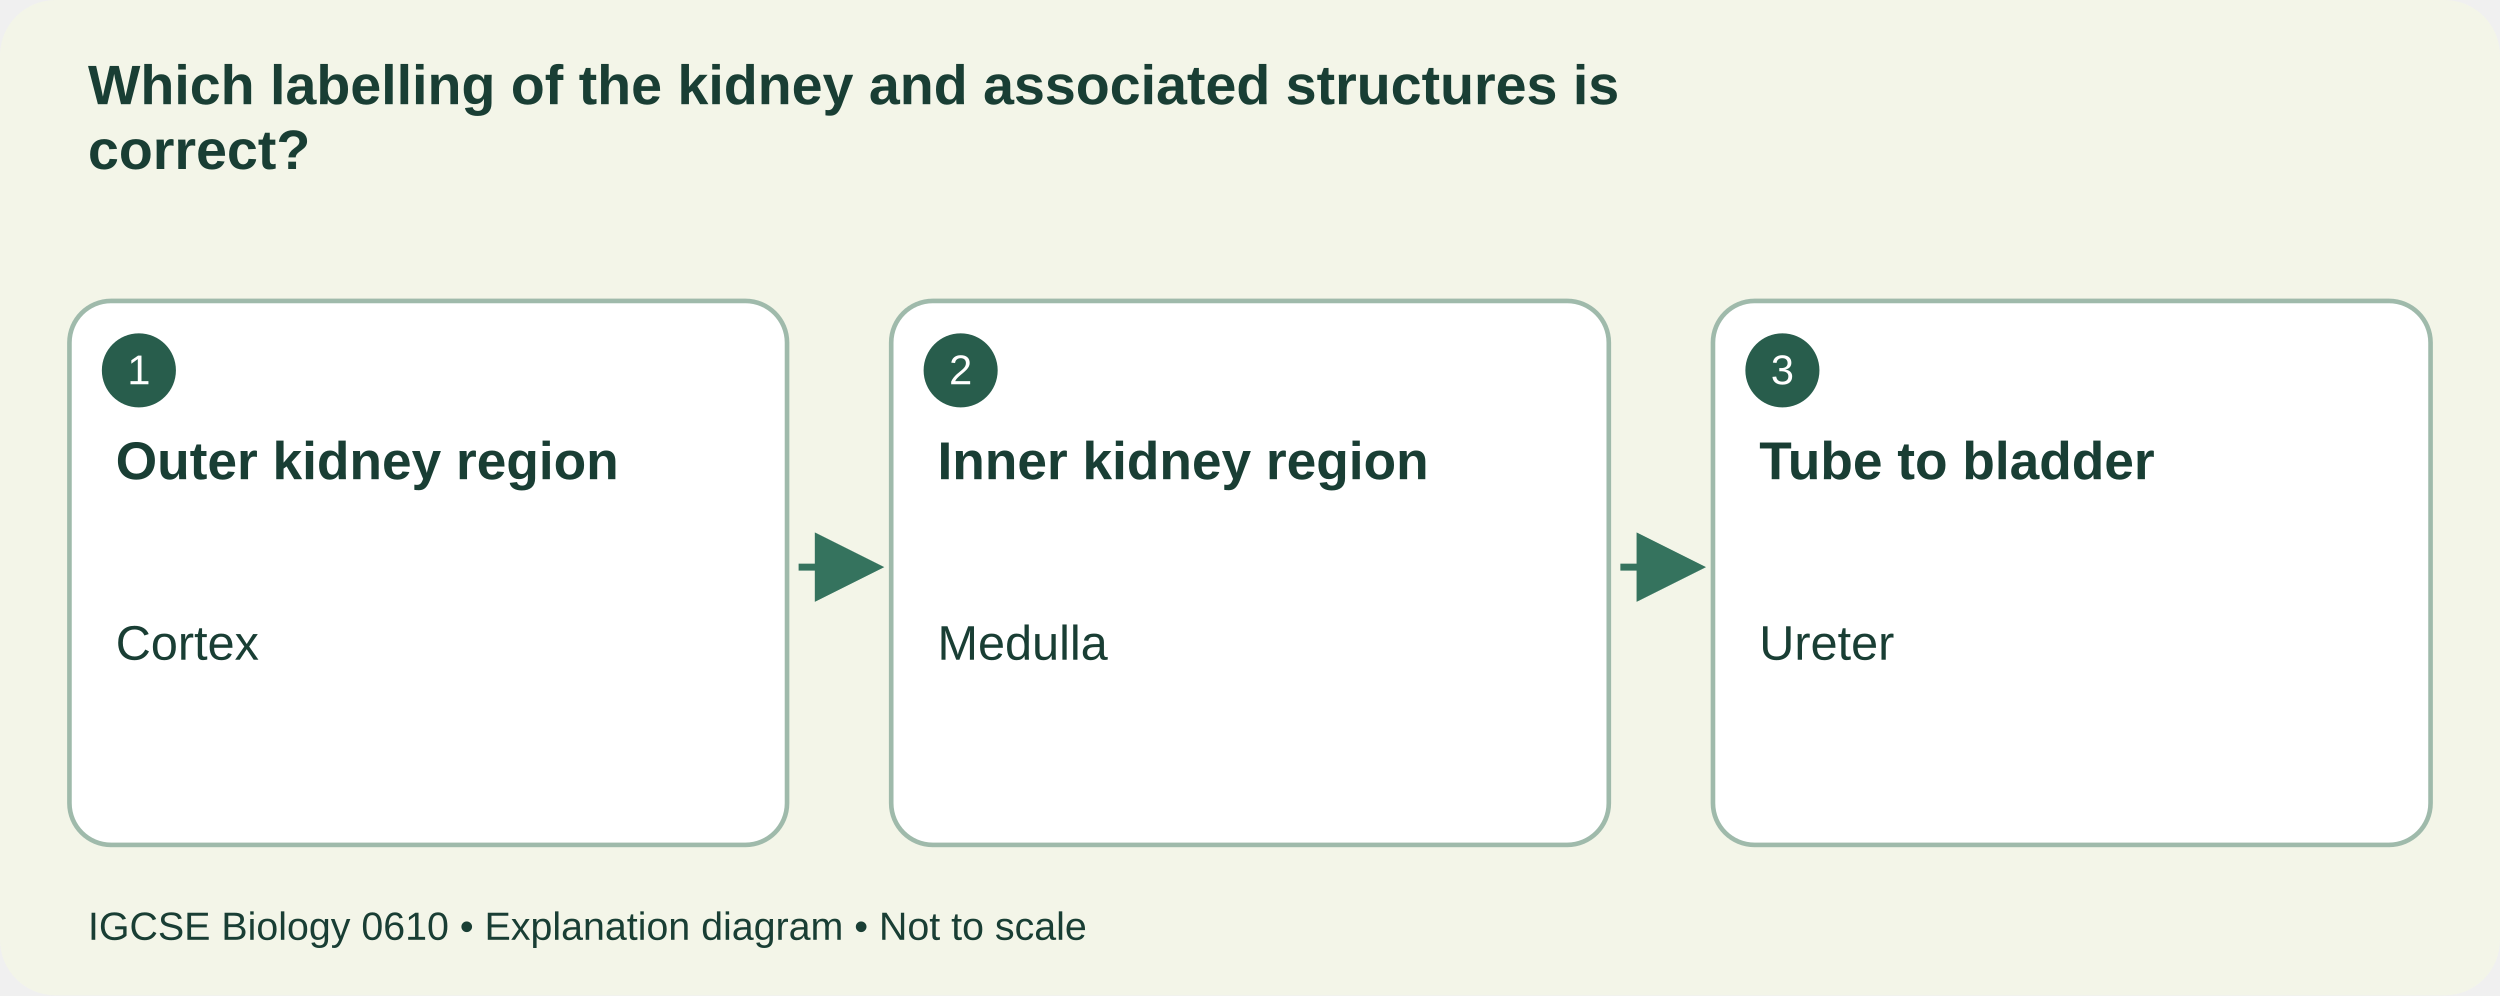
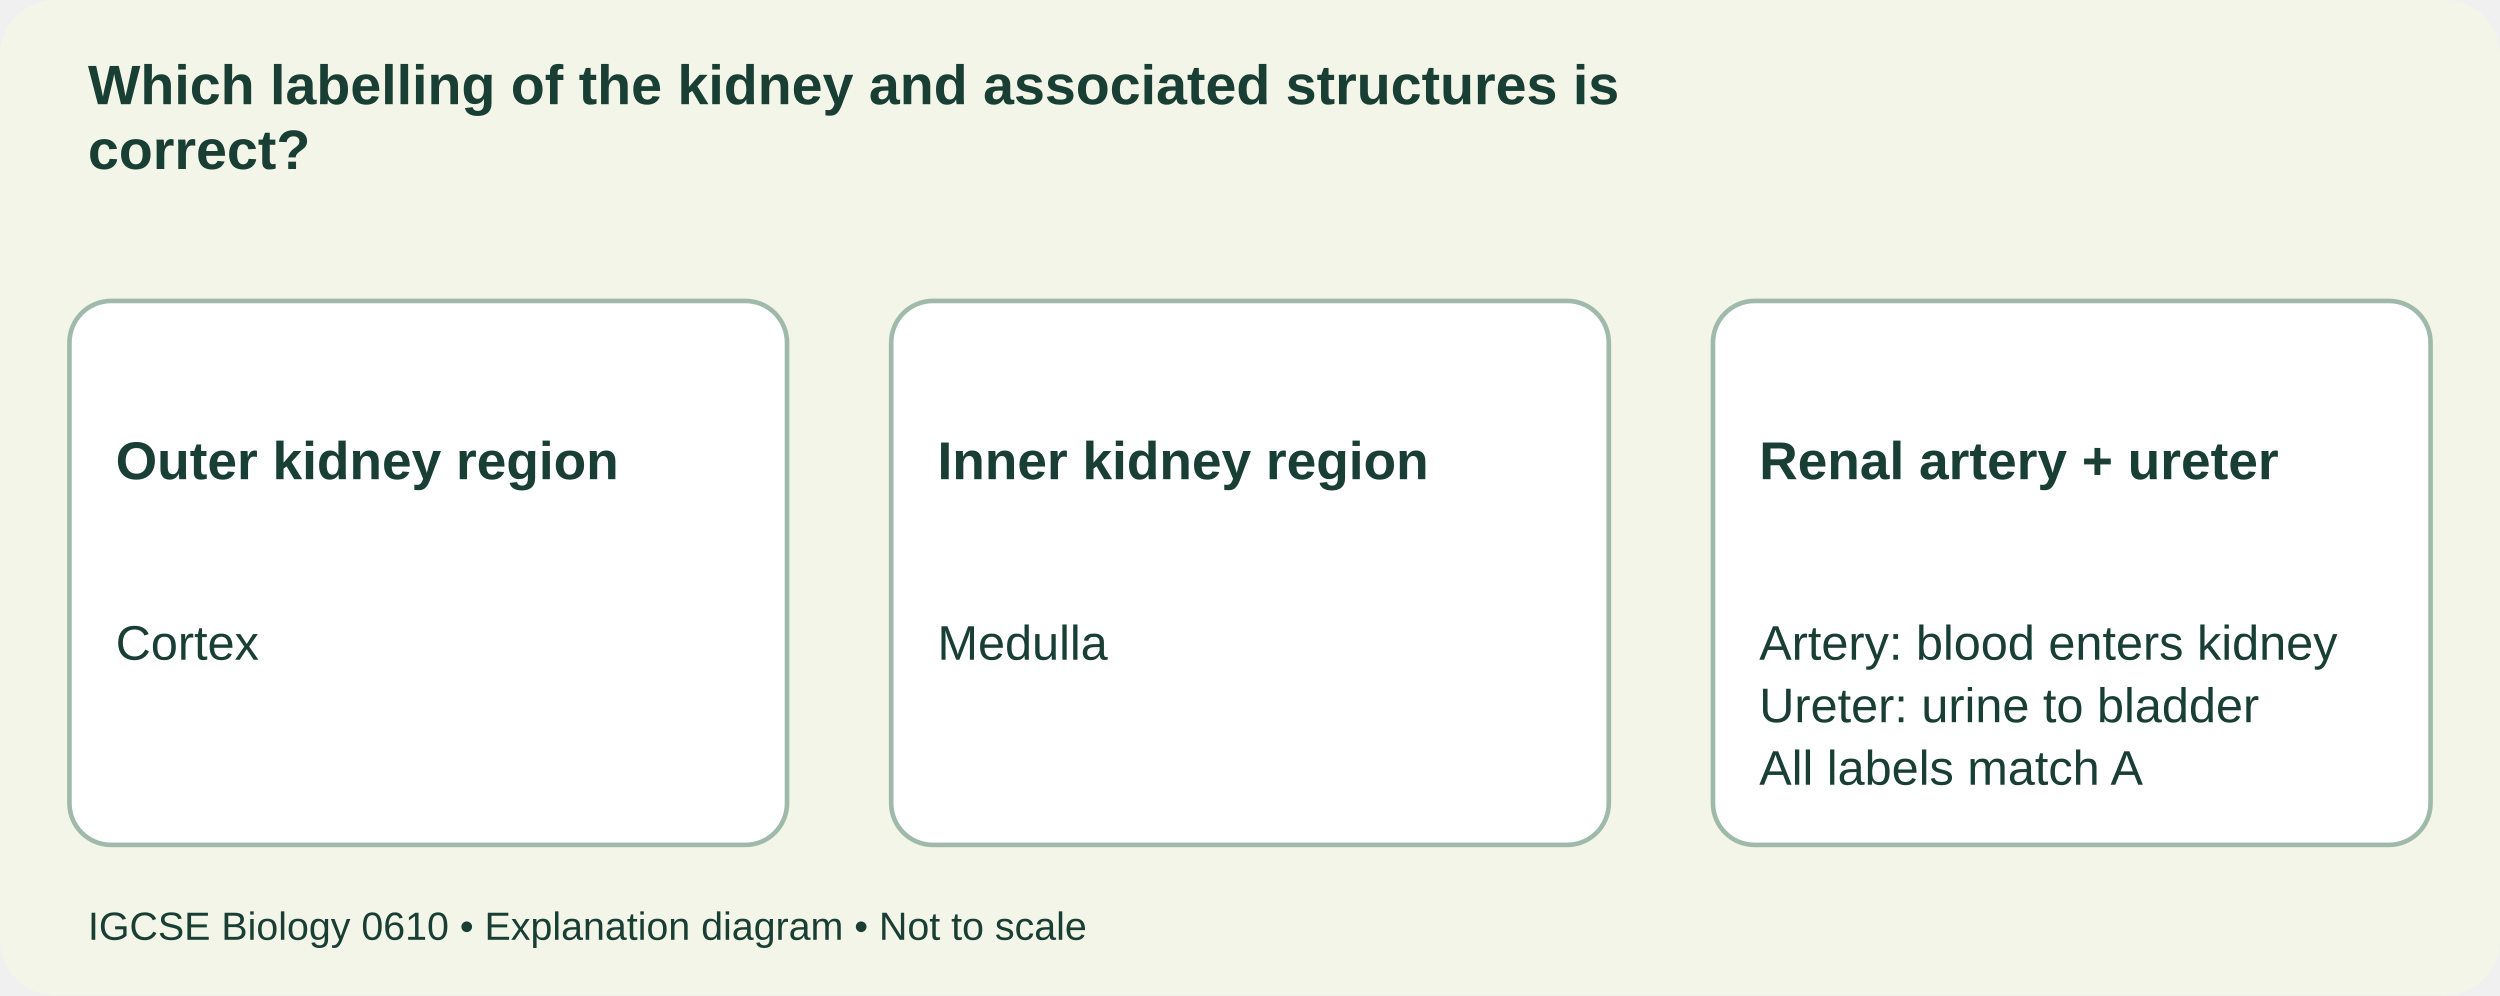
<svg xmlns="http://www.w3.org/2000/svg" width="1080" height="430" viewBox="0 0 1080 430" role="img" aria-labelledby="title desc">
  <defs>
    <marker id="arrow" markerWidth="10" markerHeight="10" refX="8" refY="5" orient="auto">
      <path d="M0 0 L10 5 L0 10 Z" fill="#35735e" />
    </marker>
  </defs>
  <rect width="1080" height="430" rx="24" fill="#f3f5e8" />
  <g font-family="Arial, sans-serif" fill="#193e34">
    <text x="38" y="45" font-size="24" font-weight="700">Which labelling of the kidney and associated structures is</text>
    <text x="38" y="73" font-size="24" font-weight="700">correct?</text>
    <rect x="30" y="130" width="310" height="235" rx="18" fill="#fff" stroke="#9fbaab" stroke-width="2" />
-     <circle cx="60" cy="160" r="16" fill="#285d4c" />
-     <text x="60" y="166" text-anchor="middle" font-size="18" fill="white">1</text>
    <text x="50" y="207" font-size="23" font-weight="700">Outer kidney region</text>
    <text x="50" y="285" font-size="21" font-weight="400">Cortex</text>
-     <path d="M345 245 H376" fill="none" stroke="#35735e" stroke-width="3" marker-end="url(#arrow)" />
    <rect x="385" y="130" width="310" height="235" rx="18" fill="#fff" stroke="#9fbaab" stroke-width="2" />
-     <circle cx="415" cy="160" r="16" fill="#285d4c" />
-     <text x="415" y="166" text-anchor="middle" font-size="18" fill="white">2</text>
    <text x="405" y="207" font-size="23" font-weight="700">Inner kidney region</text>
    <text x="405" y="285" font-size="21" font-weight="400">Medulla</text>
-     <path d="M700 245 H731" fill="none" stroke="#35735e" stroke-width="3" marker-end="url(#arrow)" />
    <rect x="740" y="130" width="310" height="235" rx="18" fill="#fff" stroke="#9fbaab" stroke-width="2" />
-     <circle cx="770" cy="160" r="16" fill="#285d4c" />
-     <text x="770" y="166" text-anchor="middle" font-size="18" fill="white">3</text>
-     <text x="760" y="207" font-size="23" font-weight="700">Tube to bladder</text>
-     <text x="760" y="285" font-size="21" font-weight="400">Ureter</text>
    <text x="38" y="406" font-size="17" font-weight="400">IGCSE Biology 0610 • Explanation diagram • Not to scale</text>
+     <text x="760" y="207" font-size="23" font-weight="700">Renal artery + ureter</text>
+     <text x="760" y="285" font-size="21" font-weight="400">Artery: blood enters kidney</text>
+     <text x="760" y="312" font-size="21" font-weight="400">Ureter: urine to bladder</text>
+     <text x="760" y="339" font-size="21" font-weight="400">All labels match A</text>
  </g>
</svg>
